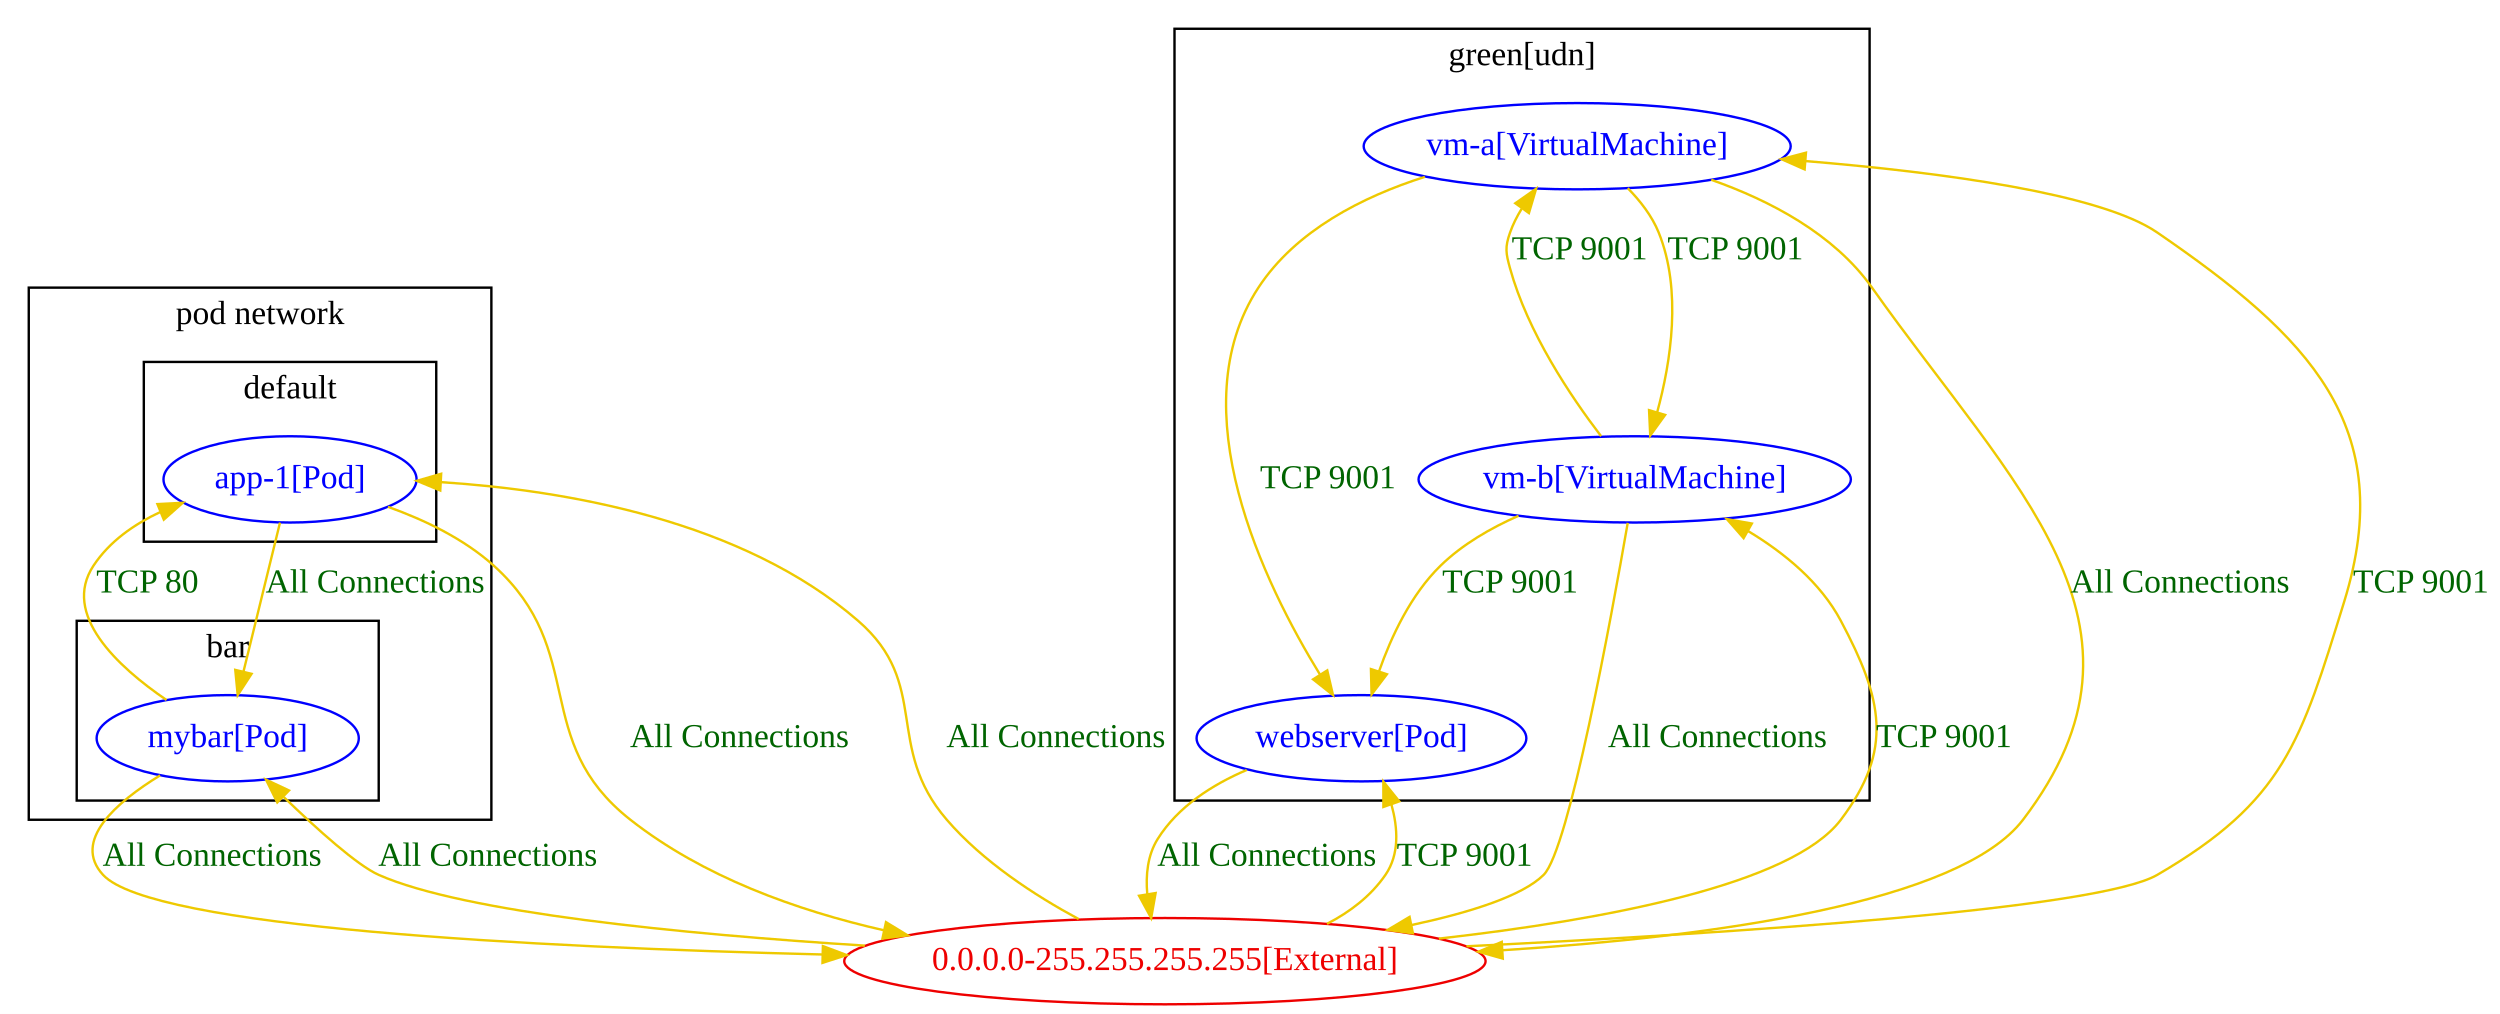
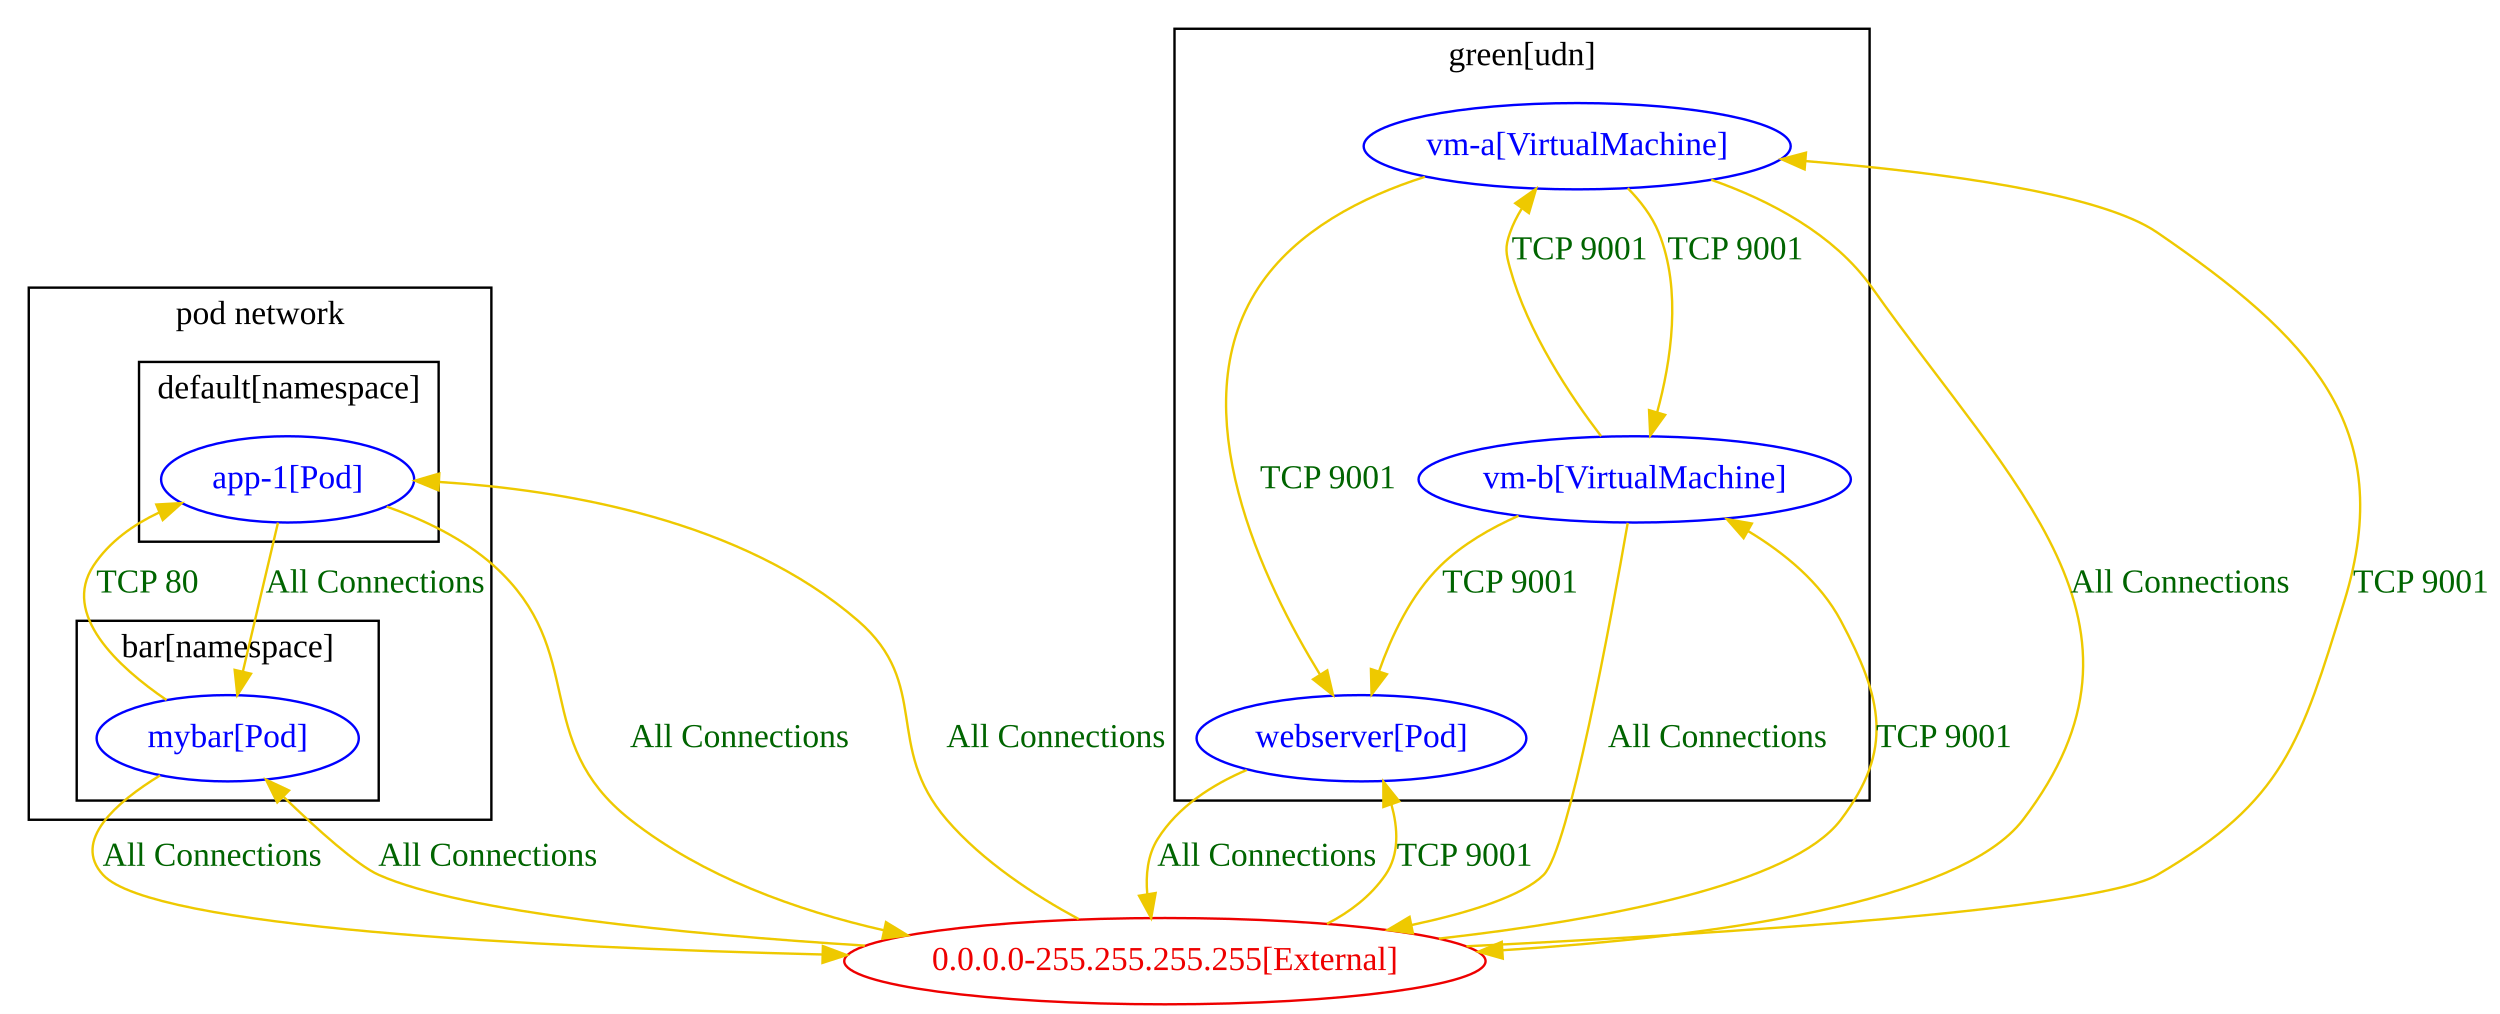
<svg xmlns="http://www.w3.org/2000/svg" width="1043pt" height="423pt" viewBox="0.00 0.00 1043.00 423.00">
  <g id="graph0" class="graph" transform="scale(1 1) rotate(0) translate(4 419)">
    <polygon fill="white" stroke="transparent" points="-4,4 -4,-419 1039,-419 1039,4 -4,4" />
-     <g id="clust4" class="cluster">
-       <polygon fill="none" stroke="black" points="486,-85 486,-407 776,-407 776,-85 486,-85" />
-       <text text-anchor="middle" x="631" y="-391.8" font-family="Times New Roman,serif" font-size="14.00">green[udn]</text>
-     </g>
    <g id="clust1" class="cluster">
      <polygon fill="none" stroke="black" points="8,-77 8,-299 201,-299 201,-77 8,-77" />
      <text text-anchor="middle" x="104.5" y="-283.8" font-family="Times New Roman,serif" font-size="14.00">pod network</text>
    </g>
+     <g id="clust3" class="cluster">
+       <polygon fill="none" stroke="black" points="54,-193 54,-268 179,-268 179,-193 54,-193" />
+       <text text-anchor="middle" x="116.5" y="-252.8" font-family="Times New Roman,serif" font-size="14.00">default[namespace]</text>
+     </g>
    <g id="clust2" class="cluster">
      <polygon fill="none" stroke="black" points="28,-85 28,-160 154,-160 154,-85 28,-85" />
-       <text text-anchor="middle" x="91" y="-144.8" font-family="Times New Roman,serif" font-size="14.00">bar</text>
+       <text text-anchor="middle" x="91" y="-144.8" font-family="Times New Roman,serif" font-size="14.00">bar[namespace]</text>
    </g>
-     <g id="clust3" class="cluster">
-       <polygon fill="none" stroke="black" points="56,-193 56,-268 178,-268 178,-193 56,-193" />
-       <text text-anchor="middle" x="117" y="-252.8" font-family="Times New Roman,serif" font-size="14.00">default</text>
+     <g id="clust4" class="cluster">
+       <polygon fill="none" stroke="black" points="486,-85 486,-407 776,-407 776,-85 486,-85" />
+       <text text-anchor="middle" x="631" y="-391.8" font-family="Times New Roman,serif" font-size="14.00">green[udn]</text>
    </g>
    <g id="node1" class="node">
      <ellipse fill="none" stroke="blue" cx="91" cy="-111" rx="54.69" ry="18" />
      <text text-anchor="middle" x="91" y="-107.3" font-family="Times New Roman,serif" font-size="14.00" fill="blue">mybar[Pod]</text>
    </g>
    <g id="node2" class="node">
-       <ellipse fill="none" stroke="blue" cx="117" cy="-219" rx="52.79" ry="18" />
-       <text text-anchor="middle" x="117" y="-215.3" font-family="Times New Roman,serif" font-size="14.00" fill="blue">app-1[Pod]</text>
+       <ellipse fill="none" stroke="blue" cx="116" cy="-219" rx="52.79" ry="18" />
+       <text text-anchor="middle" x="116" y="-215.3" font-family="Times New Roman,serif" font-size="14.00" fill="blue">app-1[Pod]</text>
    </g>
    <g id="edge7" class="edge">
-       <path fill="none" stroke="#eec900" d="M65.47,-126.95C44.95,-140.95 21.59,-162.7 35,-183 41.66,-193.09 51.9,-200.28 62.9,-205.4" />
-       <polygon fill="#eec900" stroke="#eec900" points="61.68,-208.69 72.26,-209.24 64.34,-202.21 61.68,-208.69" />
+       <path fill="none" stroke="#eec900" d="M65.49,-126.94C44.98,-140.93 21.63,-162.67 35,-183 41.57,-193 51.68,-200.16 62.55,-205.27" />
+       <polygon fill="#eec900" stroke="#eec900" points="61.22,-208.51 71.8,-209.11 63.9,-202.05 61.22,-208.51" />
      <text text-anchor="middle" x="57.5" y="-171.8" font-family="Times New Roman,serif" font-size="14.00" fill="darkgreen">TCP 80</text>
    </g>
    <g id="node6" class="node">
      <ellipse fill="none" stroke="#ee0000" cx="482" cy="-18" rx="133.78" ry="18" />
      <text text-anchor="middle" x="482" y="-14.3" font-family="Times New Roman,serif" font-size="14.00" fill="#ee0000">0.0.0.0-255.255.255.255[External]</text>
    </g>
    <g id="edge6" class="edge">
      <path fill="none" stroke="#eec900" d="M62.79,-95.51C44.36,-84.22 25.94,-68.13 39,-54 59.29,-32.04 217.45,-23.84 339.06,-20.79" />
      <polygon fill="#eec900" stroke="#eec900" points="339.31,-24.29 349.23,-20.55 339.14,-17.29 339.31,-24.29" />
      <text text-anchor="middle" x="84.5" y="-57.8" font-family="Times New Roman,serif" font-size="14.00" fill="darkgreen">All Connections</text>
    </g>
    <g id="edge9" class="edge">
-       <path fill="none" stroke="#eec900" d="M112.82,-200.97C108.71,-184.2 102.37,-158.34 97.58,-138.81" />
-       <polygon fill="#eec900" stroke="#eec900" points="100.95,-137.87 95.17,-128.99 94.15,-139.53 100.95,-137.87" />
+       <path fill="none" stroke="#eec900" d="M111.98,-200.97C108.03,-184.2 101.93,-158.34 97.32,-138.81" />
+       <polygon fill="#eec900" stroke="#eec900" points="100.71,-137.92 95.01,-128.99 93.9,-139.52 100.71,-137.92" />
      <text text-anchor="middle" x="152.5" y="-171.8" font-family="Times New Roman,serif" font-size="14.00" fill="darkgreen">All Connections</text>
    </g>
    <g id="edge8" class="edge">
-       <path fill="none" stroke="#eec900" d="M157.85,-207.55C173.02,-202.13 189.56,-194.22 202,-183 241.72,-147.17 216.94,-110.05 259,-77 289.18,-53.29 328.05,-39.21 364.86,-30.86" />
+       <path fill="none" stroke="#eec900" d="M157.32,-207.64C172.68,-202.23 189.41,-194.31 202,-183 241.79,-147.25 216.94,-110.05 259,-77 289.18,-53.29 328.05,-39.21 364.86,-30.86" />
      <polygon fill="#eec900" stroke="#eec900" points="365.63,-34.28 374.68,-28.76 364.16,-27.43 365.63,-34.28" />
      <text text-anchor="middle" x="304.5" y="-107.3" font-family="Times New Roman,serif" font-size="14.00" fill="darkgreen">All Connections</text>
    </g>
    <g id="node3" class="node">
      <ellipse fill="none" stroke="blue" cx="654" cy="-358" rx="89.08" ry="18" />
      <text text-anchor="middle" x="654" y="-354.3" font-family="Times New Roman,serif" font-size="14.00" fill="blue">vm-a[VirtualMachine]</text>
    </g>
    <g id="node4" class="node">
      <ellipse fill="none" stroke="blue" cx="678" cy="-219" rx="90.18" ry="18" />
      <text text-anchor="middle" x="678" y="-215.3" font-family="Times New Roman,serif" font-size="14.00" fill="blue">vm-b[VirtualMachine]</text>
    </g>
    <g id="edge11" class="edge">
      <path fill="none" stroke="#eec900" d="M675.09,-340.49C680.3,-335.2 685.2,-328.91 688,-322 697.77,-297.91 693.14,-268.1 687.35,-246.94" />
      <polygon fill="#eec900" stroke="#eec900" points="690.69,-245.89 684.48,-237.31 683.98,-247.89 690.69,-245.89" />
      <text text-anchor="middle" x="720" y="-310.8" font-family="Times New Roman,serif" font-size="14.00" fill="darkgreen">TCP 9001</text>
    </g>
    <g id="node5" class="node">
      <ellipse fill="none" stroke="blue" cx="564" cy="-111" rx="68.79" ry="18" />
      <text text-anchor="middle" x="564" y="-107.3" font-family="Times New Roman,serif" font-size="14.00" fill="blue">webserver[Pod]</text>
    </g>
    <g id="edge12" class="edge">
      <path fill="none" stroke="#eec900" d="M590.46,-345.22C564.34,-336.9 536.59,-322.81 521,-299 487.88,-248.43 523.32,-175.6 546.76,-137.47" />
      <polygon fill="#eec900" stroke="#eec900" points="549.73,-139.32 552.13,-129 543.82,-135.58 549.73,-139.32" />
      <text text-anchor="middle" x="550" y="-215.3" font-family="Times New Roman,serif" font-size="14.00" fill="darkgreen">TCP 9001</text>
    </g>
    <g id="edge10" class="edge">
      <path fill="none" stroke="#eec900" d="M709.92,-343.99C734.44,-335.36 761.17,-321.35 777,-299 836.27,-215.3 902.21,-158.54 840,-77 813.61,-42.42 711.42,-28.27 622.93,-22.57" />
      <polygon fill="#eec900" stroke="#eec900" points="622.96,-19.07 612.77,-21.95 622.54,-26.05 622.96,-19.07" />
      <text text-anchor="middle" x="905.5" y="-171.8" font-family="Times New Roman,serif" font-size="14.00" fill="darkgreen">All Connections</text>
    </g>
    <g id="edge14" class="edge">
      <path fill="none" stroke="#eec900" d="M663.98,-237.02C651.24,-253.68 633.35,-280.37 626,-307 624.23,-313.43 623.79,-315.71 626,-322 627.2,-325.41 628.88,-328.73 630.83,-331.89" />
      <polygon fill="#eec900" stroke="#eec900" points="628.19,-334.2 636.87,-340.27 633.87,-330.11 628.19,-334.2" />
      <text text-anchor="middle" x="655" y="-310.8" font-family="Times New Roman,serif" font-size="14.00" fill="darkgreen">TCP 9001</text>
    </g>
    <g id="edge15" class="edge">
      <path fill="none" stroke="#eec900" d="M629.51,-203.8C617.83,-198.66 606.11,-191.87 597,-183 584.65,-170.98 576.44,-153.46 571.3,-138.83" />
      <polygon fill="#eec900" stroke="#eec900" points="574.62,-137.71 568.22,-129.27 567.95,-139.86 574.62,-137.71" />
      <text text-anchor="middle" x="626" y="-171.8" font-family="Times New Roman,serif" font-size="14.00" fill="darkgreen">TCP 9001</text>
    </g>
    <g id="edge13" class="edge">
      <path fill="none" stroke="#eec900" d="M675.09,-200.87C668.17,-160.97 650.51,-64.41 640,-54 631.14,-45.23 609.45,-38.33 584.88,-33.07" />
      <polygon fill="#eec900" stroke="#eec900" points="585.46,-29.62 574.96,-31.06 584.07,-36.48 585.46,-29.62" />
      <text text-anchor="middle" x="712.5" y="-107.3" font-family="Times New Roman,serif" font-size="14.00" fill="darkgreen">All Connections</text>
    </g>
    <g id="edge16" class="edge">
      <path fill="none" stroke="#eec900" d="M516.14,-97.77C501.7,-91.61 487.45,-82.46 479,-69 474.76,-62.24 473.94,-53.9 474.64,-45.98" />
      <polygon fill="#eec900" stroke="#eec900" points="478.12,-46.42 476.27,-35.99 471.21,-45.29 478.12,-46.42" />
      <text text-anchor="middle" x="524.5" y="-57.8" font-family="Times New Roman,serif" font-size="14.00" fill="darkgreen">All Connections</text>
    </g>
    <g id="edge1" class="edge">
      <path fill="none" stroke="#eec900" d="M356.83,-24.48C279.96,-29.35 189.61,-38.25 154,-54 145.08,-57.95 128.37,-72.97 114.39,-86.46" />
      <polygon fill="#eec900" stroke="#eec900" points="111.68,-84.22 106.98,-93.72 116.57,-89.22 111.68,-84.22" />
      <text text-anchor="middle" x="199.5" y="-57.8" font-family="Times New Roman,serif" font-size="14.00" fill="darkgreen">All Connections</text>
    </g>
    <g id="edge2" class="edge">
-       <path fill="none" stroke="#eec900" d="M446.02,-35.56C427.64,-45.47 406.04,-59.54 391,-77 364.63,-107.59 384.52,-133.55 354,-160 305.83,-201.74 232.41,-214.45 180.06,-217.84" />
-       <polygon fill="#eec900" stroke="#eec900" points="179.68,-214.35 169.89,-218.4 180.06,-221.34 179.68,-214.35" />
+       <path fill="none" stroke="#eec900" d="M446.02,-35.56C427.64,-45.47 406.04,-59.54 391,-77 364.63,-107.59 384.52,-133.55 354,-160 305.64,-201.91 231.91,-214.59 179.33,-217.92" />
+       <polygon fill="#eec900" stroke="#eec900" points="178.91,-214.44 169.12,-218.47 179.29,-221.43 178.91,-214.44" />
      <text text-anchor="middle" x="436.5" y="-107.3" font-family="Times New Roman,serif" font-size="14.00" fill="darkgreen">All Connections</text>
    </g>
    <g id="edge3" class="edge">
      <path fill="none" stroke="#eec900" d="M607.81,-24.21C720.41,-29.75 871.46,-39.7 896,-54 949.04,-84.91 955.86,-109.35 974,-168 996.68,-241.3 959.26,-278.58 896,-322 872.39,-338.2 806.47,-347.05 749.38,-351.79" />
      <polygon fill="#eec900" stroke="#eec900" points="748.89,-348.32 739.2,-352.6 749.45,-355.3 748.89,-348.32" />
      <text text-anchor="middle" x="1006" y="-171.8" font-family="Times New Roman,serif" font-size="14.00" fill="darkgreen">TCP 9001</text>
    </g>
    <g id="edge4" class="edge">
      <path fill="none" stroke="#eec900" d="M596.29,-27.41C665.2,-35.21 743.51,-49.88 764,-77 786.24,-106.43 781.32,-127.43 764,-160 755.52,-175.95 740.48,-188.31 725.32,-197.43" />
      <polygon fill="#eec900" stroke="#eec900" points="723.43,-194.48 716.44,-202.44 726.87,-200.58 723.43,-194.48" />
      <text text-anchor="middle" x="807" y="-107.3" font-family="Times New Roman,serif" font-size="14.00" fill="darkgreen">TCP 9001</text>
    </g>
    <g id="edge5" class="edge">
      <path fill="none" stroke="#eec900" d="M549.61,-33.57C559.21,-38.52 567.89,-45.14 574,-54 579.89,-62.54 579.26,-73.49 576.48,-83.45" />
      <polygon fill="#eec900" stroke="#eec900" points="573.15,-82.34 573.13,-92.94 579.76,-84.67 573.15,-82.34" />
      <text text-anchor="middle" x="607" y="-57.8" font-family="Times New Roman,serif" font-size="14.00" fill="darkgreen">TCP 9001</text>
    </g>
  </g>
</svg>
